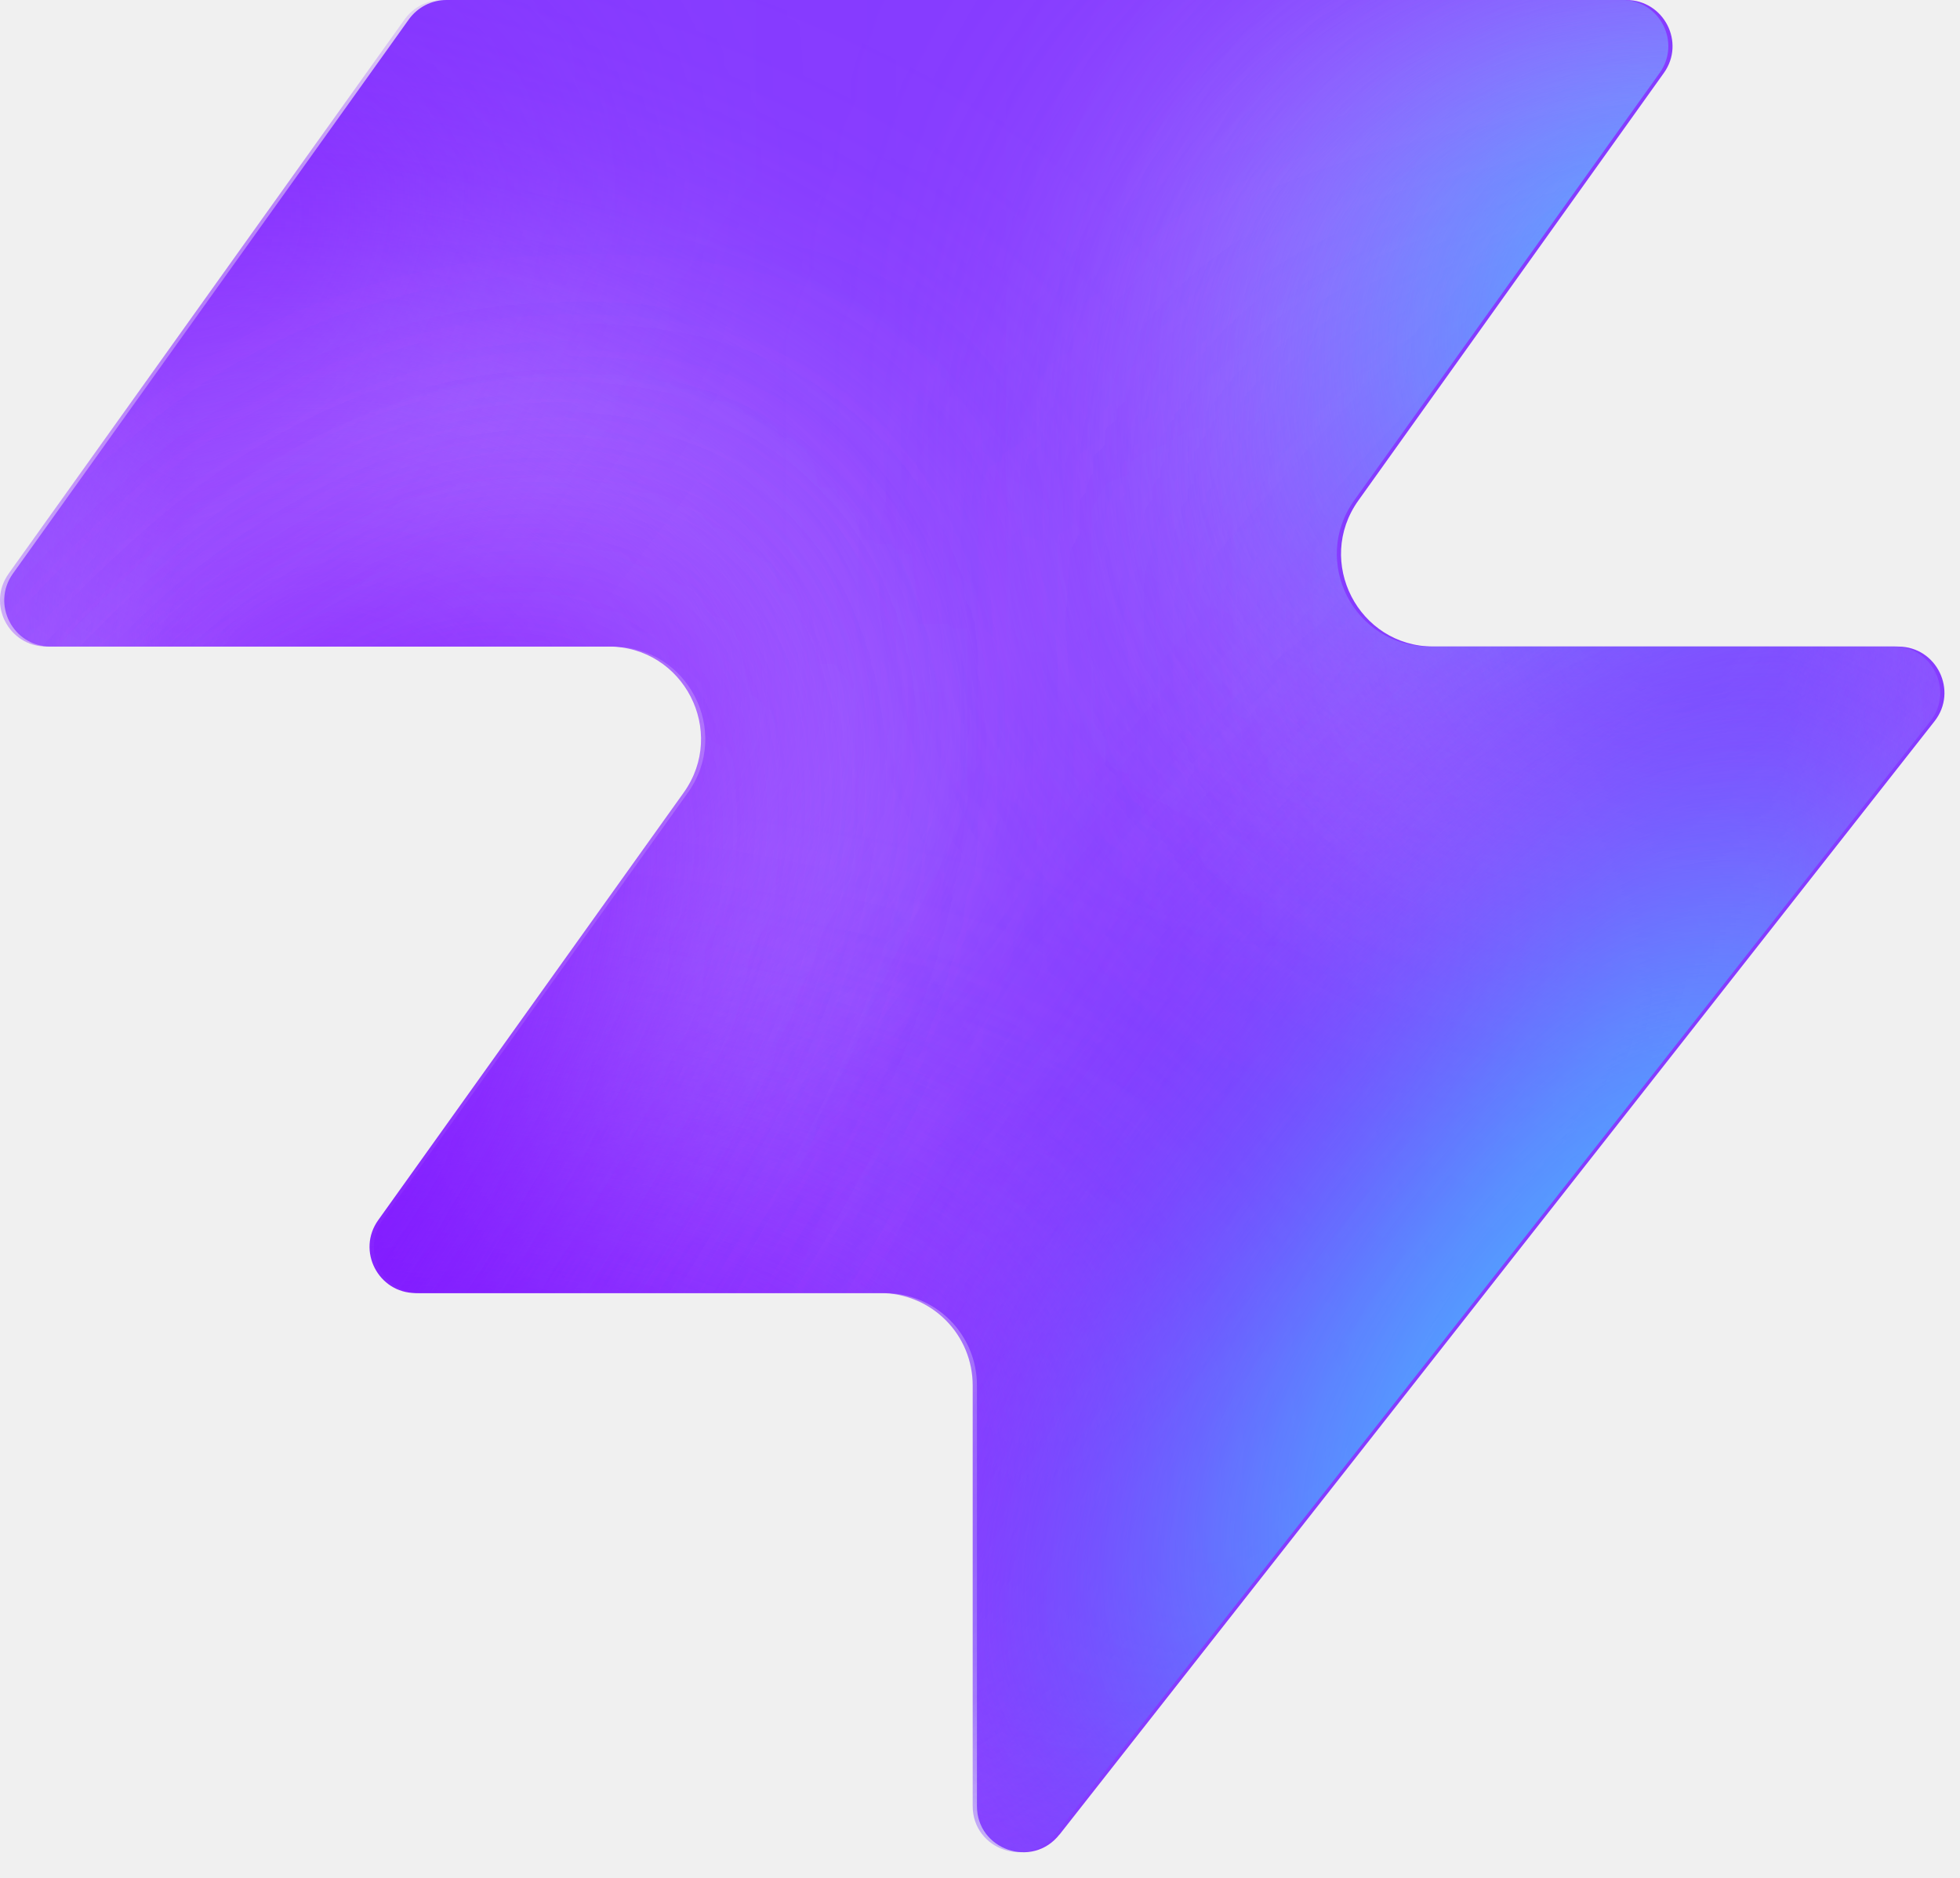
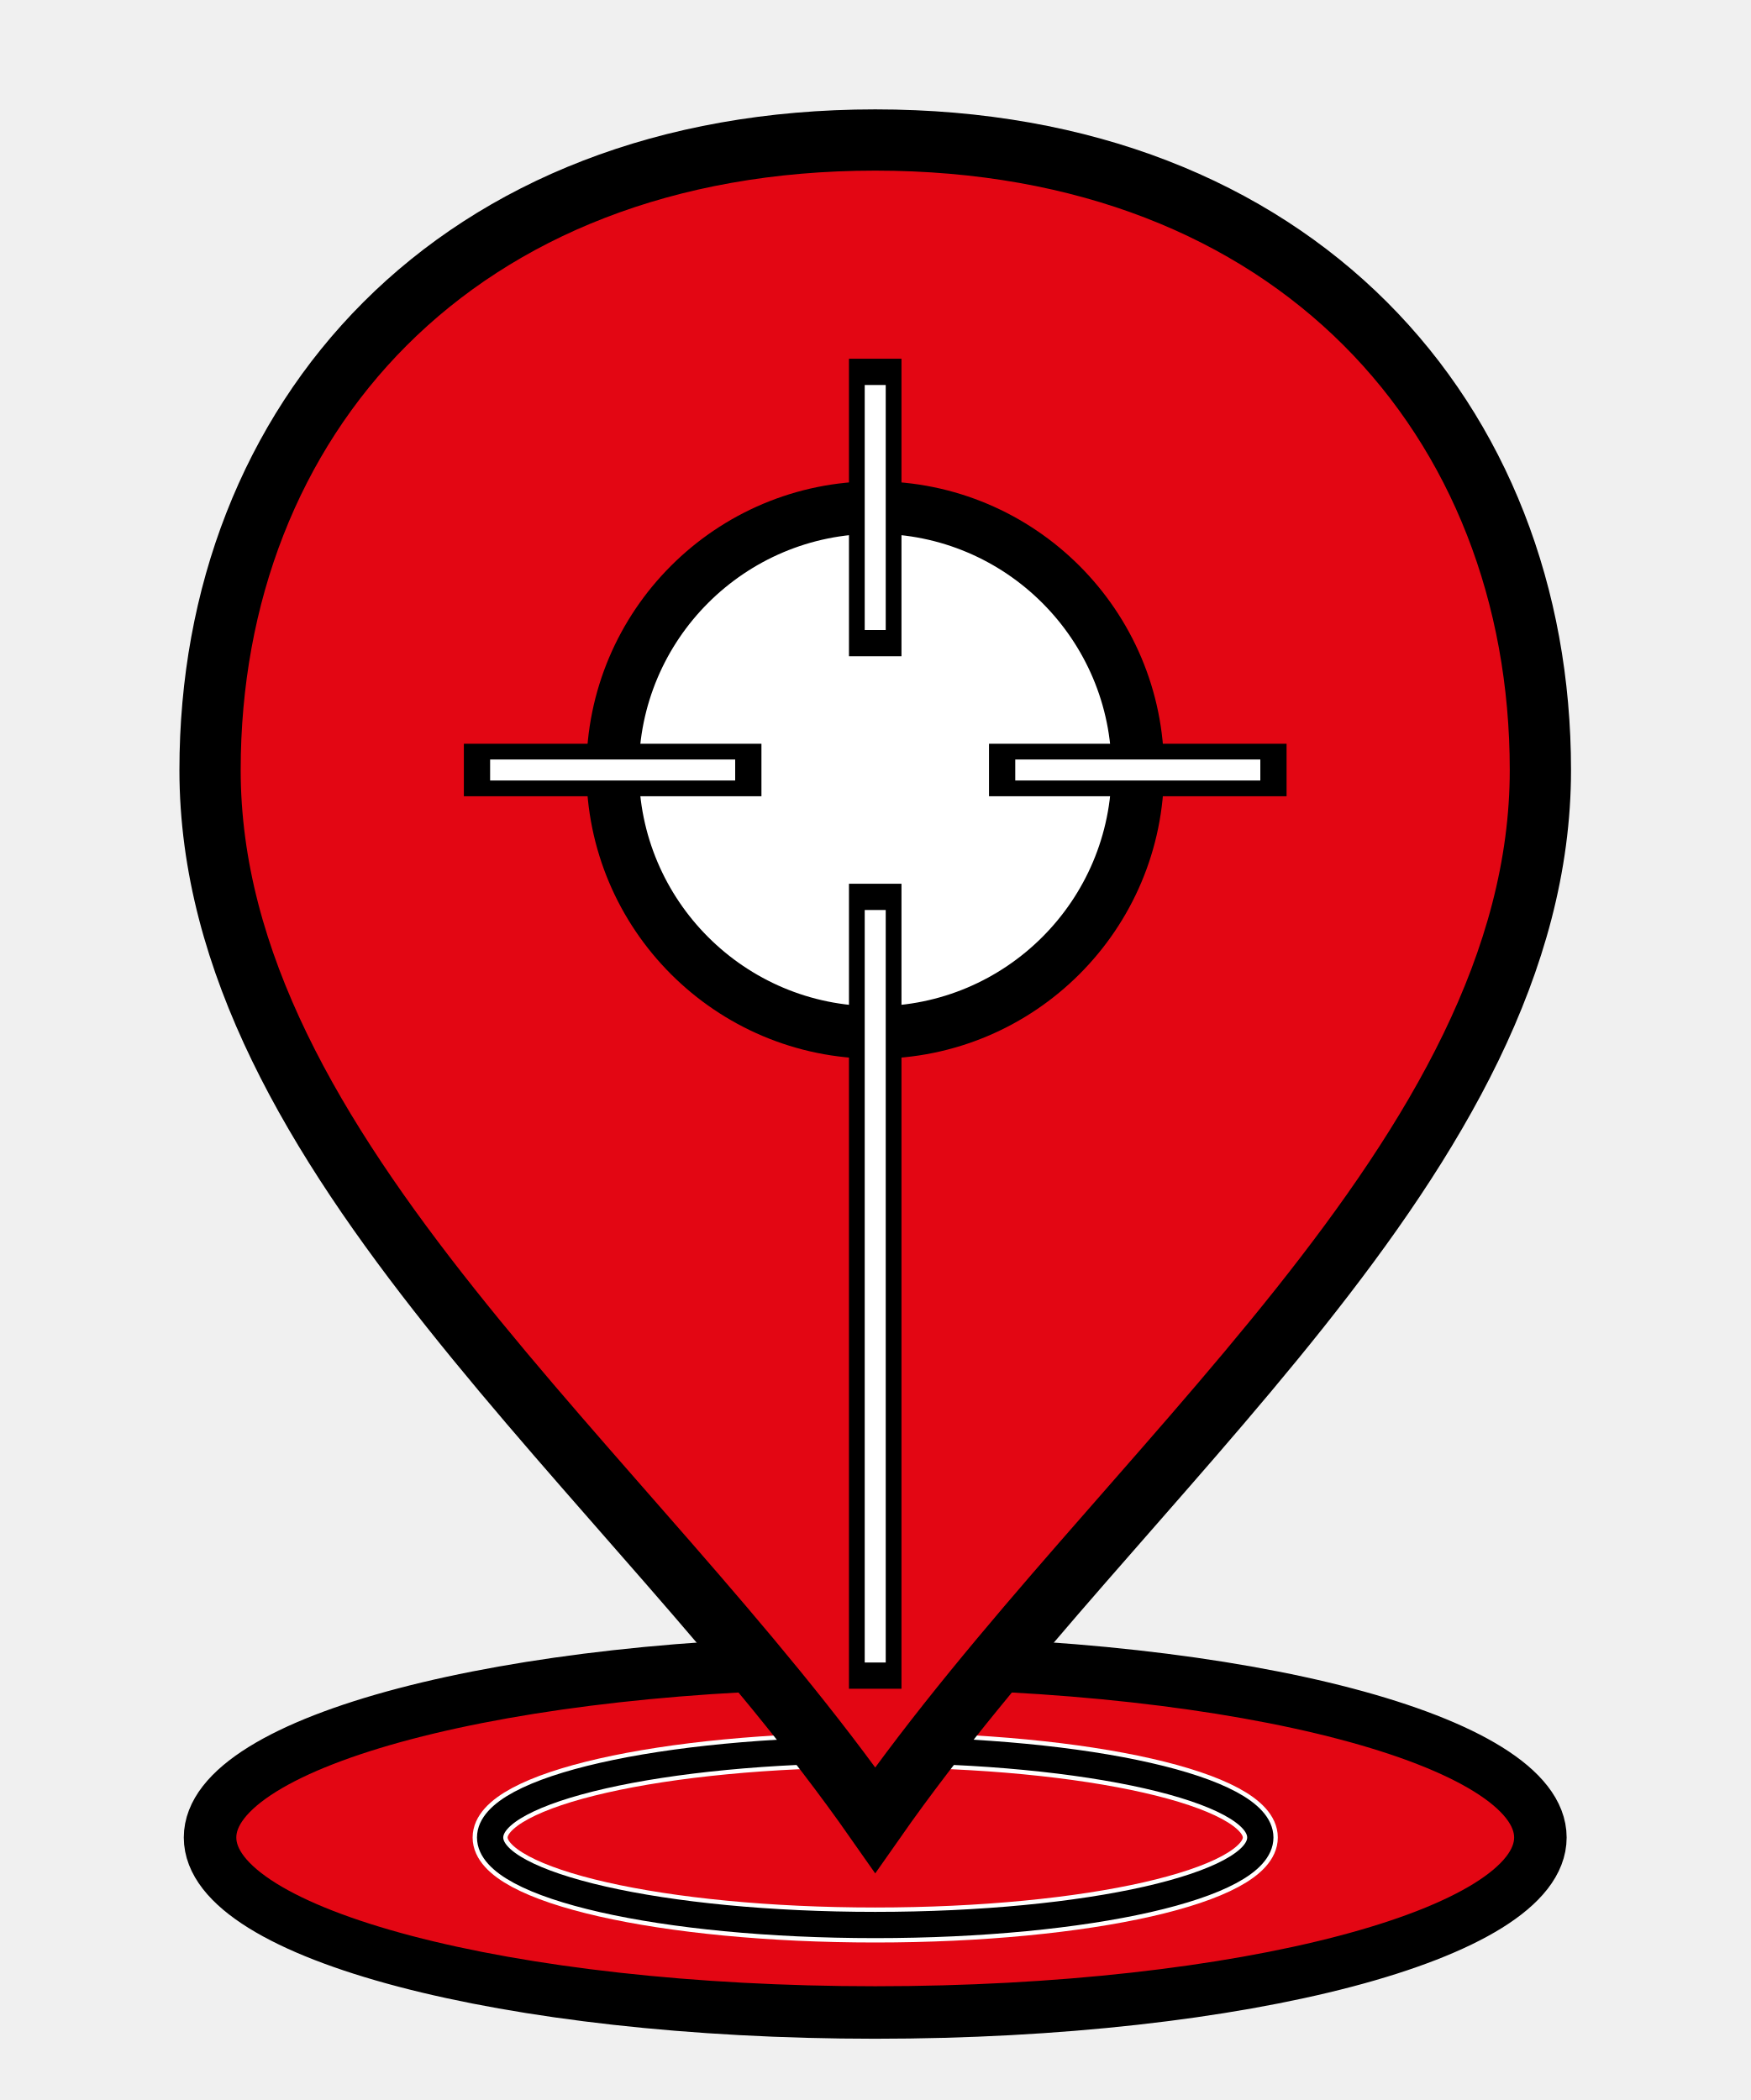
- <svg xmlns="http://www.w3.org/2000/svg" width="48" height="46" fill="none" viewBox="0 0 48 46">
-   <path fill="#863bff" d="M25.946 44.938c-.664.845-2.021.375-2.021-.698V33.937a2.26 2.26 0 0 0-2.262-2.262H10.287c-.92 0-1.456-1.04-.92-1.788l7.48-10.471c1.07-1.497 0-3.578-1.842-3.578H1.237c-.92 0-1.456-1.04-.92-1.788L10.013.474c.214-.297.556-.474.92-.474h28.894c.92 0 1.456 1.04.92 1.788l-7.48 10.471c-1.07 1.498 0 3.579 1.842 3.579h11.377c.943 0 1.473 1.088.89 1.83L25.947 44.94z" style="fill:#863bff;fill:color(display-p3 .525 .23 1);fill-opacity:1" />
-   <mask id="a" width="48" height="46" x="0" y="0" maskUnits="userSpaceOnUse" style="mask-type:alpha">
-     <path fill="#000" d="M25.842 44.938c-.664.844-2.021.375-2.021-.698V33.937a2.26 2.26 0 0 0-2.262-2.262H10.183c-.92 0-1.456-1.04-.92-1.788l7.48-10.471c1.07-1.498 0-3.579-1.842-3.579H1.133c-.92 0-1.456-1.04-.92-1.787L9.91.473c.214-.297.556-.474.92-.474h28.894c.92 0 1.456 1.04.92 1.788l-7.48 10.471c-1.07 1.498 0 3.578 1.842 3.578h11.377c.943 0 1.473 1.088.89 1.832L25.843 44.94z" style="fill:#000;fill-opacity:1" />
-   </mask>
-   <g mask="url(#a)">
-     <g filter="url(#b)">
-       <ellipse cx="5.508" cy="14.704" fill="#ede6ff" rx="5.508" ry="14.704" style="fill:#ede6ff;fill:color(display-p3 .927 .903 1);fill-opacity:1" transform="matrix(.00324 1 1 -.00324 -4.47 31.516)" />
-     </g>
-     <g filter="url(#c)">
-       <ellipse cx="10.399" cy="29.851" fill="#ede6ff" rx="10.399" ry="29.851" style="fill:#ede6ff;fill:color(display-p3 .927 .903 1);fill-opacity:1" transform="matrix(.00324 1 1 -.00324 -39.328 7.883)" />
-     </g>
-     <g filter="url(#d)">
-       <ellipse cx="5.508" cy="30.487" fill="#7e14ff" rx="5.508" ry="30.487" style="fill:#7e14ff;fill:color(display-p3 .492 .077 1);fill-opacity:1" transform="rotate(89.814 -25.913 -14.639)scale(1 -1)" />
-     </g>
-     <g filter="url(#e)">
-       <ellipse cx="5.508" cy="30.599" fill="#7e14ff" rx="5.508" ry="30.599" style="fill:#7e14ff;fill:color(display-p3 .492 .077 1);fill-opacity:1" transform="rotate(89.814 -32.644 -3.334)scale(1 -1)" />
-     </g>
-     <g filter="url(#f)">
-       <ellipse cx="5.508" cy="30.599" fill="#7e14ff" rx="5.508" ry="30.599" style="fill:#7e14ff;fill:color(display-p3 .492 .077 1);fill-opacity:1" transform="matrix(.00324 1 1 -.00324 -34.34 30.47)" />
-     </g>
-     <g filter="url(#g)">
-       <ellipse cx="14.072" cy="22.078" fill="#ede6ff" rx="14.072" ry="22.078" style="fill:#ede6ff;fill:color(display-p3 .927 .903 1);fill-opacity:1" transform="rotate(93.35 24.506 48.493)scale(-1 1)" />
-     </g>
-     <g filter="url(#h)">
-       <ellipse cx="3.47" cy="21.501" fill="#7e14ff" rx="3.47" ry="21.501" style="fill:#7e14ff;fill:color(display-p3 .492 .077 1);fill-opacity:1" transform="rotate(89.009 28.708 47.59)scale(-1 1)" />
-     </g>
-     <g filter="url(#i)">
-       <ellipse cx="3.47" cy="21.501" fill="#7e14ff" rx="3.47" ry="21.501" style="fill:#7e14ff;fill:color(display-p3 .492 .077 1);fill-opacity:1" transform="rotate(89.009 28.708 47.59)scale(-1 1)" />
-     </g>
-     <g filter="url(#j)">
-       <ellipse cx=".387" cy="8.972" fill="#7e14ff" rx="4.407" ry="29.108" style="fill:#7e14ff;fill:color(display-p3 .492 .077 1);fill-opacity:1" transform="rotate(39.51 .387 8.972)" />
-     </g>
-     <g filter="url(#k)">
-       <ellipse cx="47.523" cy="-6.092" fill="#7e14ff" rx="4.407" ry="29.108" style="fill:#7e14ff;fill:color(display-p3 .492 .077 1);fill-opacity:1" transform="rotate(37.892 47.523 -6.092)" />
-     </g>
-     <g filter="url(#l)">
-       <ellipse cx="41.412" cy="6.333" fill="#47bfff" rx="5.971" ry="9.665" style="fill:#47bfff;fill:color(display-p3 .28 .748 1);fill-opacity:1" transform="rotate(37.892 41.412 6.333)" />
-     </g>
-     <g filter="url(#m)">
-       <ellipse cx="-1.879" cy="38.332" fill="#7e14ff" rx="4.407" ry="29.108" style="fill:#7e14ff;fill:color(display-p3 .492 .077 1);fill-opacity:1" transform="rotate(37.892 -1.88 38.332)" />
-     </g>
-     <g filter="url(#n)">
-       <ellipse cx="-1.879" cy="38.332" fill="#7e14ff" rx="4.407" ry="29.108" style="fill:#7e14ff;fill:color(display-p3 .492 .077 1);fill-opacity:1" transform="rotate(37.892 -1.88 38.332)" />
-     </g>
-     <g filter="url(#o)">
-       <ellipse cx="35.651" cy="29.907" fill="#7e14ff" rx="4.407" ry="29.108" style="fill:#7e14ff;fill:color(display-p3 .492 .077 1);fill-opacity:1" transform="rotate(37.892 35.651 29.907)" />
-     </g>
-     <g filter="url(#p)">
-       <ellipse cx="38.418" cy="32.4" fill="#47bfff" rx="5.971" ry="15.297" style="fill:#47bfff;fill:color(display-p3 .28 .748 1);fill-opacity:1" transform="rotate(37.892 38.418 32.4)" />
-     </g>
-   </g>
-   <defs>
-     <filter id="b" width="60.045" height="41.654" x="-19.77" y="16.149" color-interpolation-filters="sRGB" filterUnits="userSpaceOnUse">
-       <feFlood flood-opacity="0" result="BackgroundImageFix" />
-       <feBlend in="SourceGraphic" in2="BackgroundImageFix" result="shape" />
-       <feGaussianBlur result="effect1_foregroundBlur_2002_17158" stdDeviation="7.659" />
-     </filter>
-     <filter id="c" width="90.34" height="51.437" x="-54.613" y="-7.533" color-interpolation-filters="sRGB" filterUnits="userSpaceOnUse">
-       <feFlood flood-opacity="0" result="BackgroundImageFix" />
-       <feBlend in="SourceGraphic" in2="BackgroundImageFix" result="shape" />
-       <feGaussianBlur result="effect1_foregroundBlur_2002_17158" stdDeviation="7.659" />
-     </filter>
-     <filter id="d" width="79.355" height="29.4" x="-49.64" y="2.03" color-interpolation-filters="sRGB" filterUnits="userSpaceOnUse">
-       <feFlood flood-opacity="0" result="BackgroundImageFix" />
-       <feBlend in="SourceGraphic" in2="BackgroundImageFix" result="shape" />
-       <feGaussianBlur result="effect1_foregroundBlur_2002_17158" stdDeviation="4.596" />
-     </filter>
-     <filter id="e" width="79.579" height="29.4" x="-45.045" y="20.029" color-interpolation-filters="sRGB" filterUnits="userSpaceOnUse">
-       <feFlood flood-opacity="0" result="BackgroundImageFix" />
-       <feBlend in="SourceGraphic" in2="BackgroundImageFix" result="shape" />
-       <feGaussianBlur result="effect1_foregroundBlur_2002_17158" stdDeviation="4.596" />
-     </filter>
-     <filter id="f" width="79.579" height="29.4" x="-43.513" y="21.178" color-interpolation-filters="sRGB" filterUnits="userSpaceOnUse">
-       <feFlood flood-opacity="0" result="BackgroundImageFix" />
-       <feBlend in="SourceGraphic" in2="BackgroundImageFix" result="shape" />
-       <feGaussianBlur result="effect1_foregroundBlur_2002_17158" stdDeviation="4.596" />
-     </filter>
-     <filter id="g" width="74.749" height="58.852" x="15.756" y="-17.901" color-interpolation-filters="sRGB" filterUnits="userSpaceOnUse">
-       <feFlood flood-opacity="0" result="BackgroundImageFix" />
-       <feBlend in="SourceGraphic" in2="BackgroundImageFix" result="shape" />
-       <feGaussianBlur result="effect1_foregroundBlur_2002_17158" stdDeviation="7.659" />
-     </filter>
-     <filter id="h" width="61.377" height="25.362" x="23.548" y="2.284" color-interpolation-filters="sRGB" filterUnits="userSpaceOnUse">
-       <feFlood flood-opacity="0" result="BackgroundImageFix" />
-       <feBlend in="SourceGraphic" in2="BackgroundImageFix" result="shape" />
-       <feGaussianBlur result="effect1_foregroundBlur_2002_17158" stdDeviation="4.596" />
-     </filter>
-     <filter id="i" width="61.377" height="25.362" x="23.548" y="2.284" color-interpolation-filters="sRGB" filterUnits="userSpaceOnUse">
-       <feFlood flood-opacity="0" result="BackgroundImageFix" />
-       <feBlend in="SourceGraphic" in2="BackgroundImageFix" result="shape" />
-       <feGaussianBlur result="effect1_foregroundBlur_2002_17158" stdDeviation="4.596" />
-     </filter>
-     <filter id="j" width="56.045" height="63.649" x="-27.636" y="-22.853" color-interpolation-filters="sRGB" filterUnits="userSpaceOnUse">
-       <feFlood flood-opacity="0" result="BackgroundImageFix" />
-       <feBlend in="SourceGraphic" in2="BackgroundImageFix" result="shape" />
-       <feGaussianBlur result="effect1_foregroundBlur_2002_17158" stdDeviation="4.596" />
-     </filter>
-     <filter id="k" width="54.814" height="64.646" x="20.116" y="-38.415" color-interpolation-filters="sRGB" filterUnits="userSpaceOnUse">
-       <feFlood flood-opacity="0" result="BackgroundImageFix" />
-       <feBlend in="SourceGraphic" in2="BackgroundImageFix" result="shape" />
-       <feGaussianBlur result="effect1_foregroundBlur_2002_17158" stdDeviation="4.596" />
-     </filter>
-     <filter id="l" width="33.541" height="35.313" x="24.641" y="-11.323" color-interpolation-filters="sRGB" filterUnits="userSpaceOnUse">
-       <feFlood flood-opacity="0" result="BackgroundImageFix" />
-       <feBlend in="SourceGraphic" in2="BackgroundImageFix" result="shape" />
-       <feGaussianBlur result="effect1_foregroundBlur_2002_17158" stdDeviation="4.596" />
-     </filter>
-     <filter id="m" width="54.814" height="64.646" x="-29.286" y="6.009" color-interpolation-filters="sRGB" filterUnits="userSpaceOnUse">
-       <feFlood flood-opacity="0" result="BackgroundImageFix" />
-       <feBlend in="SourceGraphic" in2="BackgroundImageFix" result="shape" />
-       <feGaussianBlur result="effect1_foregroundBlur_2002_17158" stdDeviation="4.596" />
-     </filter>
-     <filter id="n" width="54.814" height="64.646" x="-29.286" y="6.009" color-interpolation-filters="sRGB" filterUnits="userSpaceOnUse">
-       <feFlood flood-opacity="0" result="BackgroundImageFix" />
-       <feBlend in="SourceGraphic" in2="BackgroundImageFix" result="shape" />
-       <feGaussianBlur result="effect1_foregroundBlur_2002_17158" stdDeviation="4.596" />
-     </filter>
-     <filter id="o" width="54.814" height="64.646" x="8.244" y="-2.416" color-interpolation-filters="sRGB" filterUnits="userSpaceOnUse">
-       <feFlood flood-opacity="0" result="BackgroundImageFix" />
-       <feBlend in="SourceGraphic" in2="BackgroundImageFix" result="shape" />
-       <feGaussianBlur result="effect1_foregroundBlur_2002_17158" stdDeviation="4.596" />
-     </filter>
-     <filter id="p" width="39.409" height="43.623" x="18.713" y="10.588" color-interpolation-filters="sRGB" filterUnits="userSpaceOnUse">
-       <feFlood flood-opacity="0" result="BackgroundImageFix" />
-       <feBlend in="SourceGraphic" in2="BackgroundImageFix" result="shape" />
-       <feGaussianBlur result="effect1_foregroundBlur_2002_17158" stdDeviation="4.596" />
-     </filter>
-   </defs>
+ <svg xmlns="http://www.w3.org/2000/svg" viewBox="0 0 100 120" fill="none">
+   <ellipse cx="50" cy="105" rx="38" ry="10" fill="#e30613" stroke="#000" stroke-width="3" />
+   <ellipse cx="50" cy="105" rx="22" ry="5" fill="none" stroke="#fff" stroke-width="2" />
+   <ellipse cx="50" cy="105" rx="22" ry="5" fill="none" stroke="#000" stroke-width="1.5" />
+   <path d="M50 8 C26 8 12 24 12 44 C12 66 36 84 50 104 C64 84 88 66 88 44 C88 24 74 8 50 8 Z" fill="#e30613" stroke="#000" stroke-width="3.5" />
+   <circle cx="50" cy="44" r="15" fill="#fff" stroke="#000" stroke-width="3" />
+   <line x1="50" y1="22" x2="50" y2="36" stroke="#000" stroke-width="3" stroke-linecap="square" />
+   <line x1="50" y1="22" x2="50" y2="36" stroke="#fff" stroke-width="1.2" />
+   <line x1="50" y1="52" x2="50" y2="95" stroke="#000" stroke-width="3" stroke-linecap="square" />
+   <line x1="50" y1="52" x2="50" y2="95" stroke="#fff" stroke-width="1.2" />
+   <line x1="28" y1="44" x2="42" y2="44" stroke="#000" stroke-width="3" stroke-linecap="square" />
+   <line x1="28" y1="44" x2="42" y2="44" stroke="#fff" stroke-width="1.2" />
+   <line x1="58" y1="44" x2="72" y2="44" stroke="#000" stroke-width="3" stroke-linecap="square" />
+   <line x1="58" y1="44" x2="72" y2="44" stroke="#fff" stroke-width="1.2" />
</svg>
